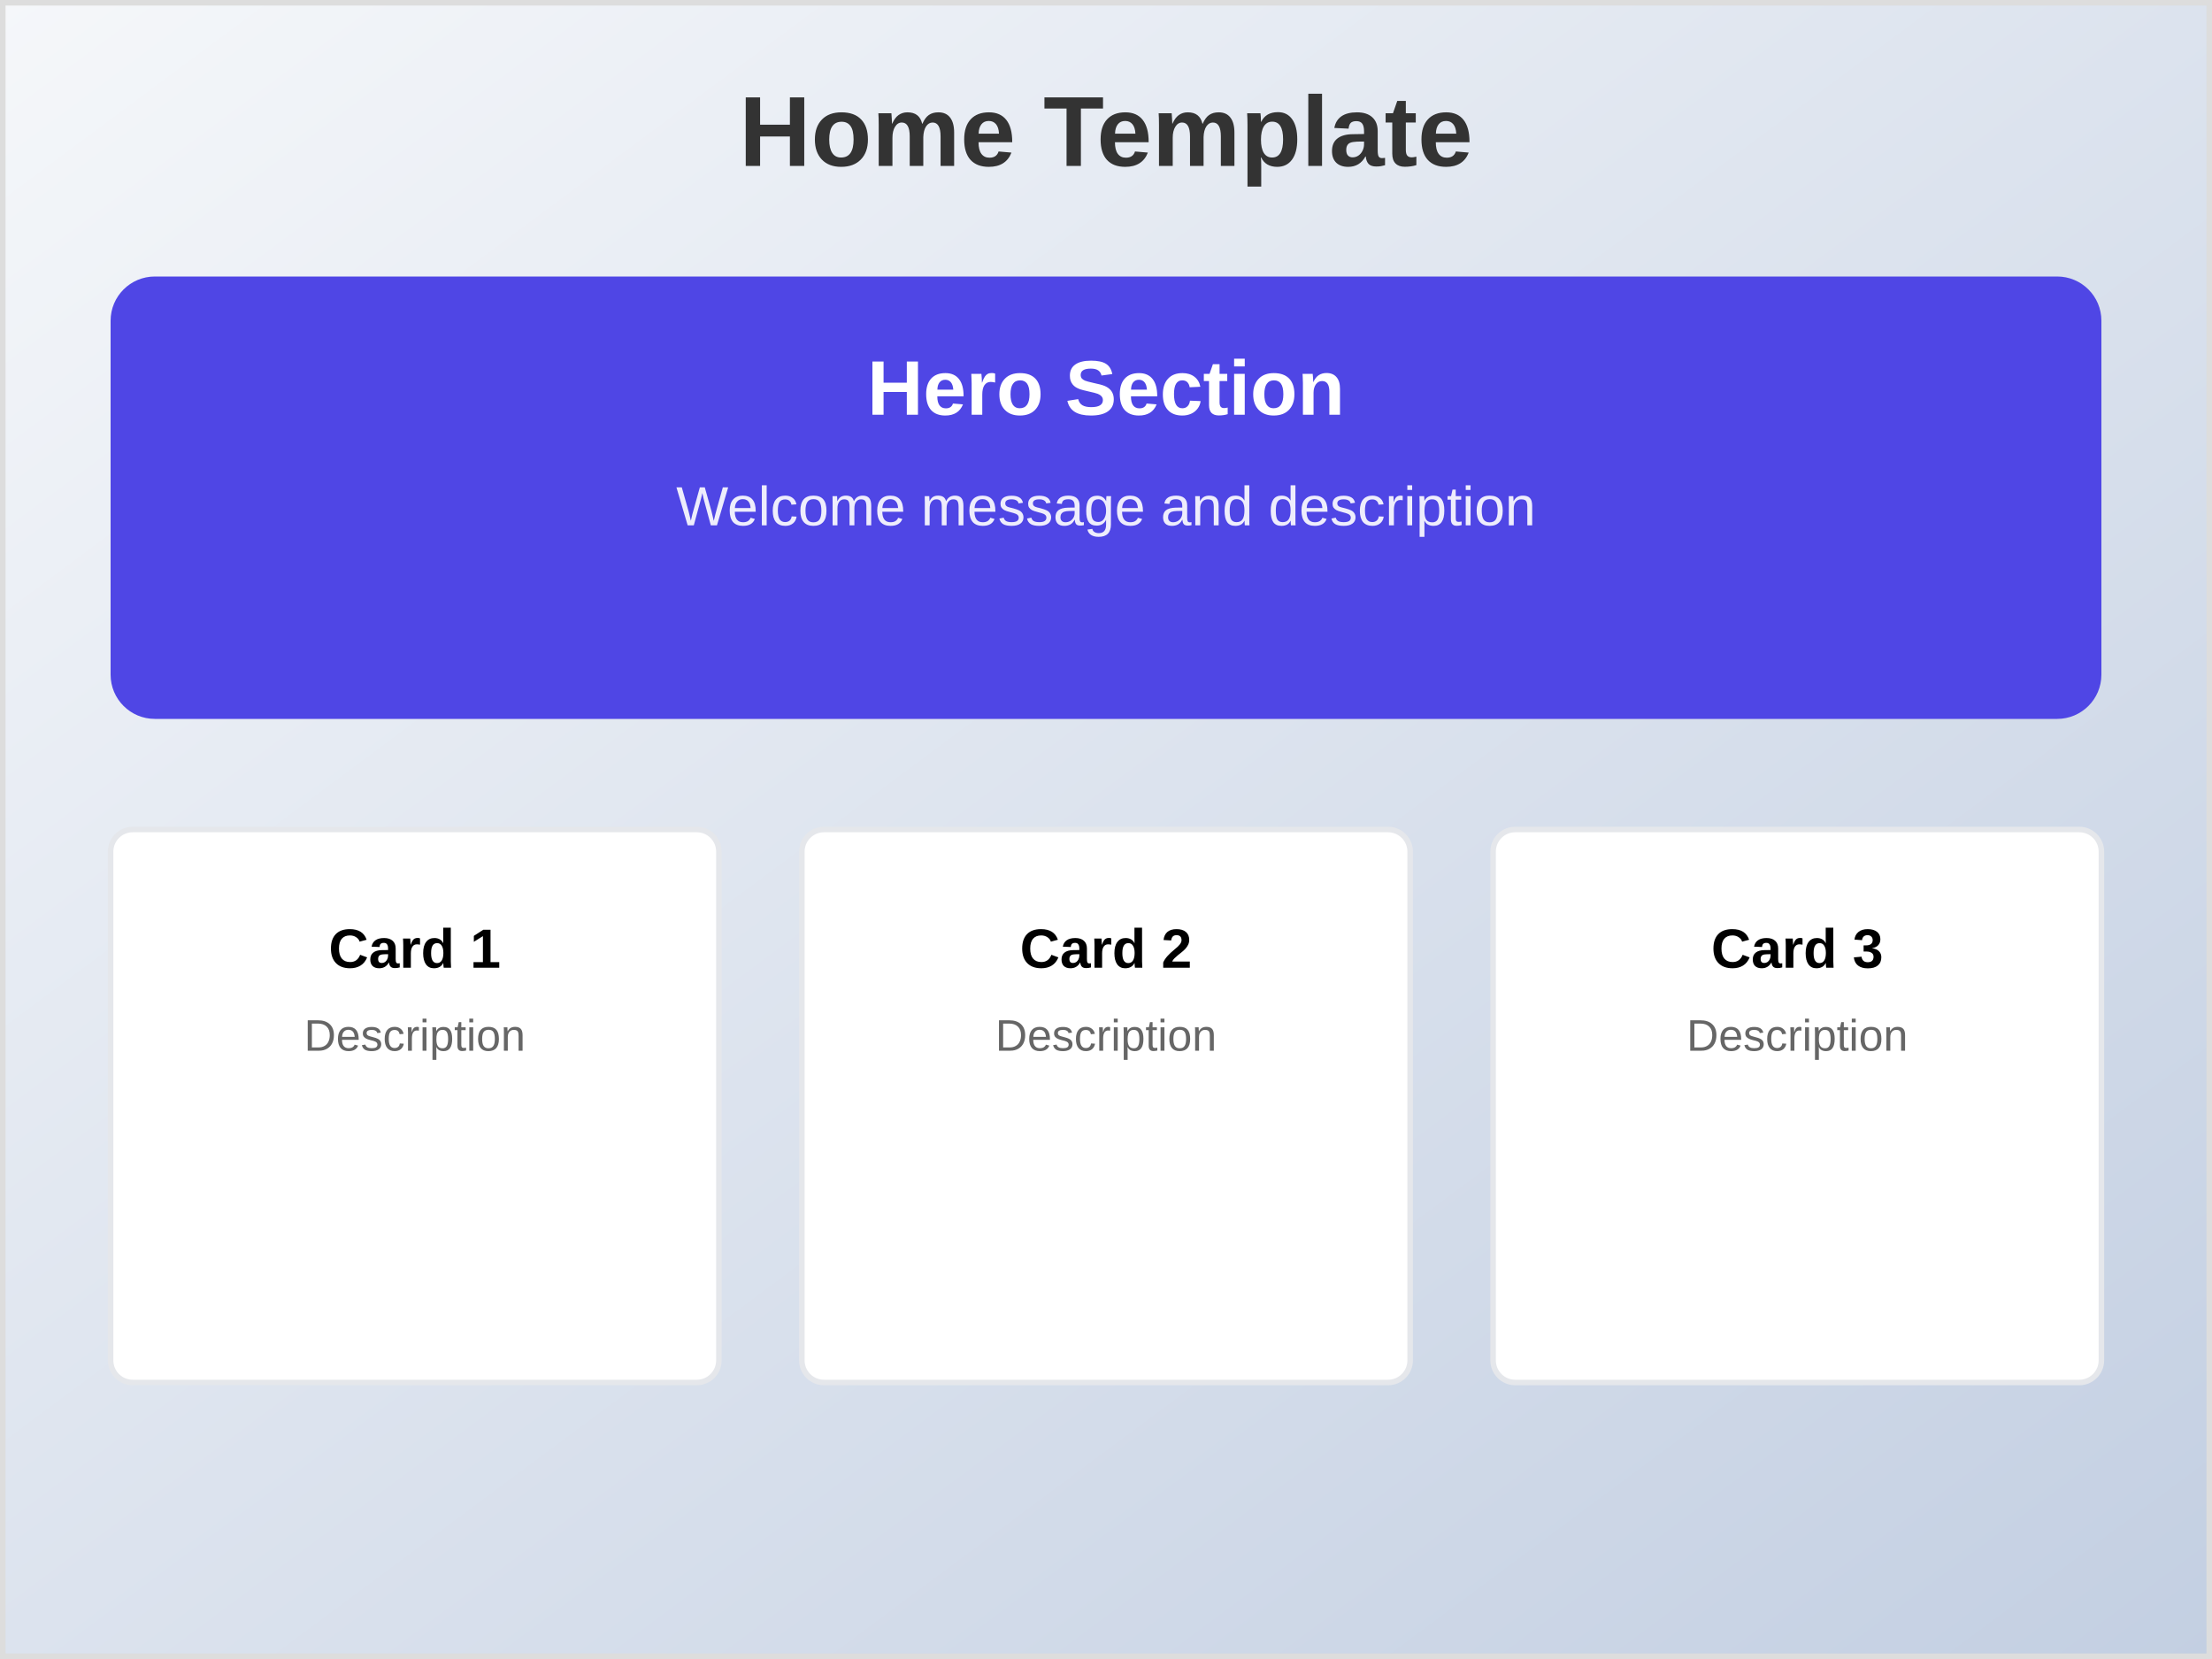
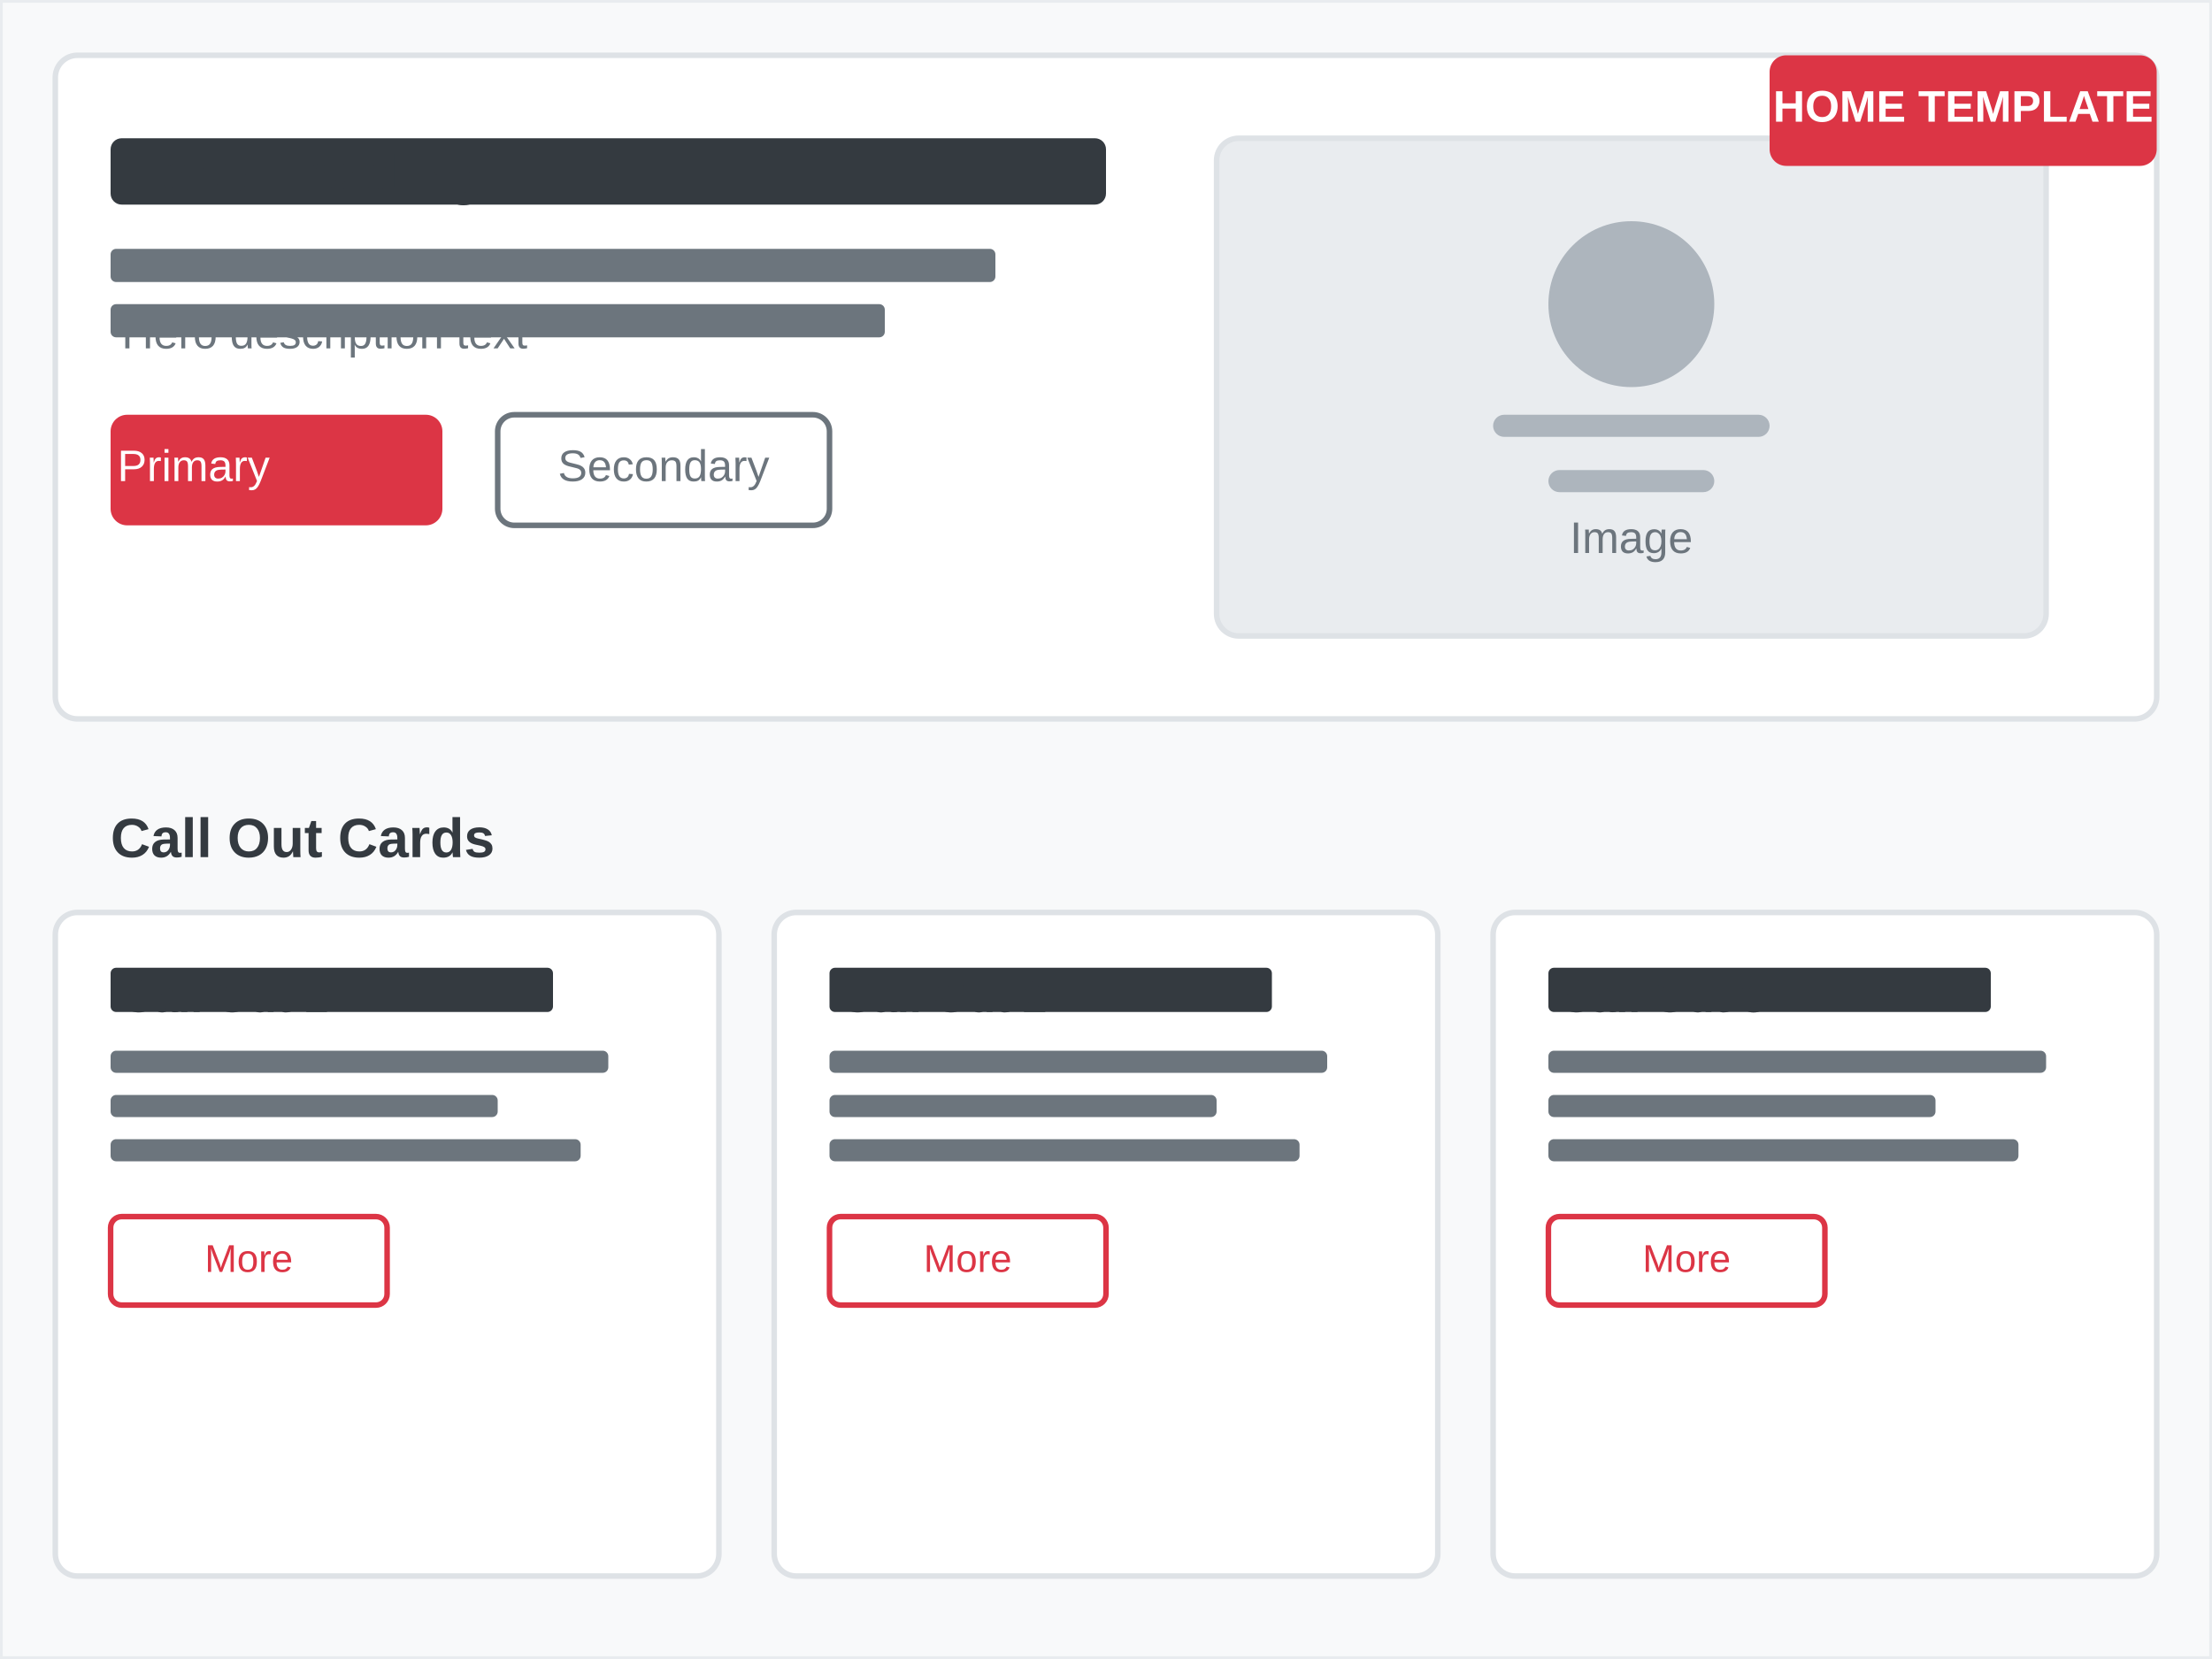
- <svg xmlns="http://www.w3.org/2000/svg" width="400" height="300">
-   <defs>
-     <linearGradient id="bg" x1="0%" y1="0%" x2="100%" y2="100%">
-       <stop offset="0%" style="stop-color:#f5f7fa;stop-opacity:1" />
-       <stop offset="100%" style="stop-color:#c3cfe2;stop-opacity:1" />
-     </linearGradient>
-   </defs>
-   <rect width="400" height="300" fill="url(#bg)" stroke="#ddd" stroke-width="2" />
-   <text x="200" y="30" text-anchor="middle" font-family="Arial" font-size="18" font-weight="bold" fill="#333">Home Template</text>
-   <rect x="20" y="50" width="360" height="80" fill="#4f46e5" rx="8" />
-   <text x="200" y="75" text-anchor="middle" font-family="Arial" font-size="14" font-weight="bold" fill="white">Hero Section</text>
-   <text x="200" y="95" text-anchor="middle" font-family="Arial" font-size="10" fill="white" opacity="0.9">Welcome message and description</text>
-   <rect x="20" y="150" width="110" height="100" fill="white" stroke="#e5e7eb" rx="4" />
-   <text x="75" y="175" text-anchor="middle" font-family="Arial" font-size="10" font-weight="bold">Card 1</text>
-   <text x="75" y="190" text-anchor="middle" font-family="Arial" font-size="8" fill="#666">Description</text>
-   <rect x="145" y="150" width="110" height="100" fill="white" stroke="#e5e7eb" rx="4" />
-   <text x="200" y="175" text-anchor="middle" font-family="Arial" font-size="10" font-weight="bold">Card 2</text>
-   <text x="200" y="190" text-anchor="middle" font-family="Arial" font-size="8" fill="#666">Description</text>
-   <rect x="270" y="150" width="110" height="100" fill="white" stroke="#e5e7eb" rx="4" />
-   <text x="325" y="175" text-anchor="middle" font-family="Arial" font-size="10" font-weight="bold">Card 3</text>
-   <text x="325" y="190" text-anchor="middle" font-family="Arial" font-size="8" fill="#666">Description</text>
+ <svg xmlns="http://www.w3.org/2000/svg" width="400" height="300" viewBox="0 0 400 300">
+   <rect width="400" height="300" fill="#f8f9fa" stroke="#e9ecef" stroke-width="1" />
+   <rect x="10" y="10" width="380" height="120" fill="#ffffff" stroke="#dee2e6" stroke-width="1" rx="4" />
+   <rect x="20" y="25" width="180" height="12" fill="#343a40" rx="2" />
+   <text x="22" y="35" font-family="Arial, sans-serif" font-size="10" fill="#343a40" font-weight="bold">Hero Heading</text>
+   <rect x="20" y="45" width="160" height="6" fill="#6c757d" rx="1" />
+   <rect x="20" y="55" width="140" height="6" fill="#6c757d" rx="1" />
+   <text x="22" y="63" font-family="Arial, sans-serif" font-size="8" fill="#6c757d">Hero description text</text>
+   <rect x="20" y="75" width="60" height="20" fill="#dc3545" rx="3" />
+   <text x="35" y="87" font-family="Arial, sans-serif" font-size="8" fill="white" text-anchor="middle">Primary</text>
+   <rect x="90" y="75" width="60" height="20" fill="transparent" stroke="#6c757d" stroke-width="1" rx="3" />
+   <text x="120" y="87" font-family="Arial, sans-serif" font-size="8" fill="#6c757d" text-anchor="middle">Secondary</text>
+   <rect x="220" y="25" width="150" height="90" fill="#e9ecef" stroke="#dee2e6" stroke-width="1" rx="4" />
+   <circle cx="295" cy="55" r="15" fill="#adb5bd" />
+   <rect x="270" y="75" width="50" height="4" fill="#adb5bd" rx="2" />
+   <rect x="280" y="85" width="30" height="4" fill="#adb5bd" rx="2" />
+   <text x="295" y="100" font-family="Arial, sans-serif" font-size="8" fill="#6c757d" text-anchor="middle">Image</text>
+   <text x="20" y="155" font-family="Arial, sans-serif" font-size="10" fill="#343a40" font-weight="bold">Call Out Cards</text>
+   <rect x="10" y="165" width="120" height="120" fill="#ffffff" stroke="#dee2e6" stroke-width="1" rx="4" />
+   <rect x="20" y="175" width="80" height="8" fill="#343a40" rx="1" />
+   <text x="22" y="183" font-family="Arial, sans-serif" font-size="8" fill="#343a40" font-weight="bold">Call Out 1</text>
+   <rect x="20" y="190" width="90" height="4" fill="#6c757d" rx="1" />
+   <rect x="20" y="198" width="70" height="4" fill="#6c757d" rx="1" />
+   <rect x="20" y="206" width="85" height="4" fill="#6c757d" rx="1" />
+   <rect x="20" y="220" width="50" height="16" fill="transparent" stroke="#dc3545" stroke-width="1" rx="2" />
+   <text x="45" y="230" font-family="Arial, sans-serif" font-size="7" fill="#dc3545" text-anchor="middle">More</text>
+   <rect x="140" y="165" width="120" height="120" fill="#ffffff" stroke="#dee2e6" stroke-width="1" rx="4" />
+   <rect x="150" y="175" width="80" height="8" fill="#343a40" rx="1" />
+   <text x="152" y="183" font-family="Arial, sans-serif" font-size="8" fill="#343a40" font-weight="bold">Call Out 2</text>
+   <rect x="150" y="190" width="90" height="4" fill="#6c757d" rx="1" />
+   <rect x="150" y="198" width="70" height="4" fill="#6c757d" rx="1" />
+   <rect x="150" y="206" width="85" height="4" fill="#6c757d" rx="1" />
+   <rect x="150" y="220" width="50" height="16" fill="transparent" stroke="#dc3545" stroke-width="1" rx="2" />
+   <text x="175" y="230" font-family="Arial, sans-serif" font-size="7" fill="#dc3545" text-anchor="middle">More</text>
+   <rect x="270" y="165" width="120" height="120" fill="#ffffff" stroke="#dee2e6" stroke-width="1" rx="4" />
+   <rect x="280" y="175" width="80" height="8" fill="#343a40" rx="1" />
+   <text x="282" y="183" font-family="Arial, sans-serif" font-size="8" fill="#343a40" font-weight="bold">Call Out 3</text>
+   <rect x="280" y="190" width="90" height="4" fill="#6c757d" rx="1" />
+   <rect x="280" y="198" width="70" height="4" fill="#6c757d" rx="1" />
+   <rect x="280" y="206" width="85" height="4" fill="#6c757d" rx="1" />
+   <rect x="280" y="220" width="50" height="16" fill="transparent" stroke="#dc3545" stroke-width="1" rx="2" />
+   <text x="305" y="230" font-family="Arial, sans-serif" font-size="7" fill="#dc3545" text-anchor="middle">More</text>
+   <rect x="320" y="10" width="70" height="20" fill="#dc3545" rx="3" />
+   <text x="355" y="22" font-family="Arial, sans-serif" font-size="8" fill="white" text-anchor="middle" font-weight="bold">HOME TEMPLATE</text>
</svg>
